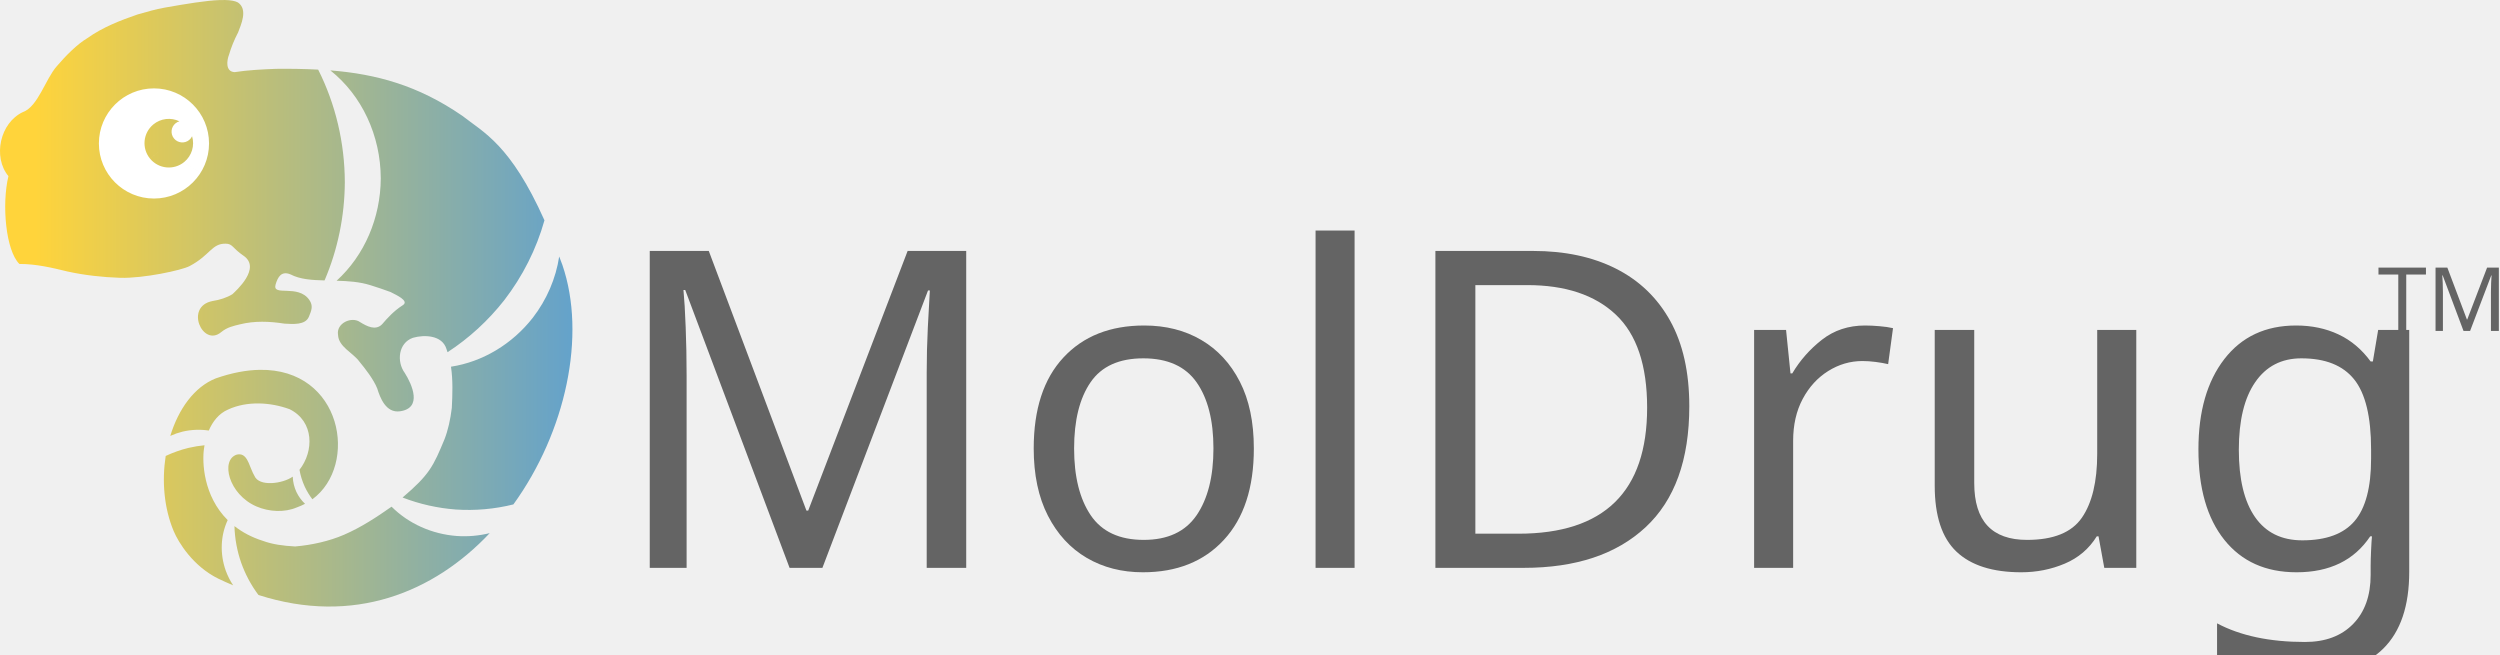
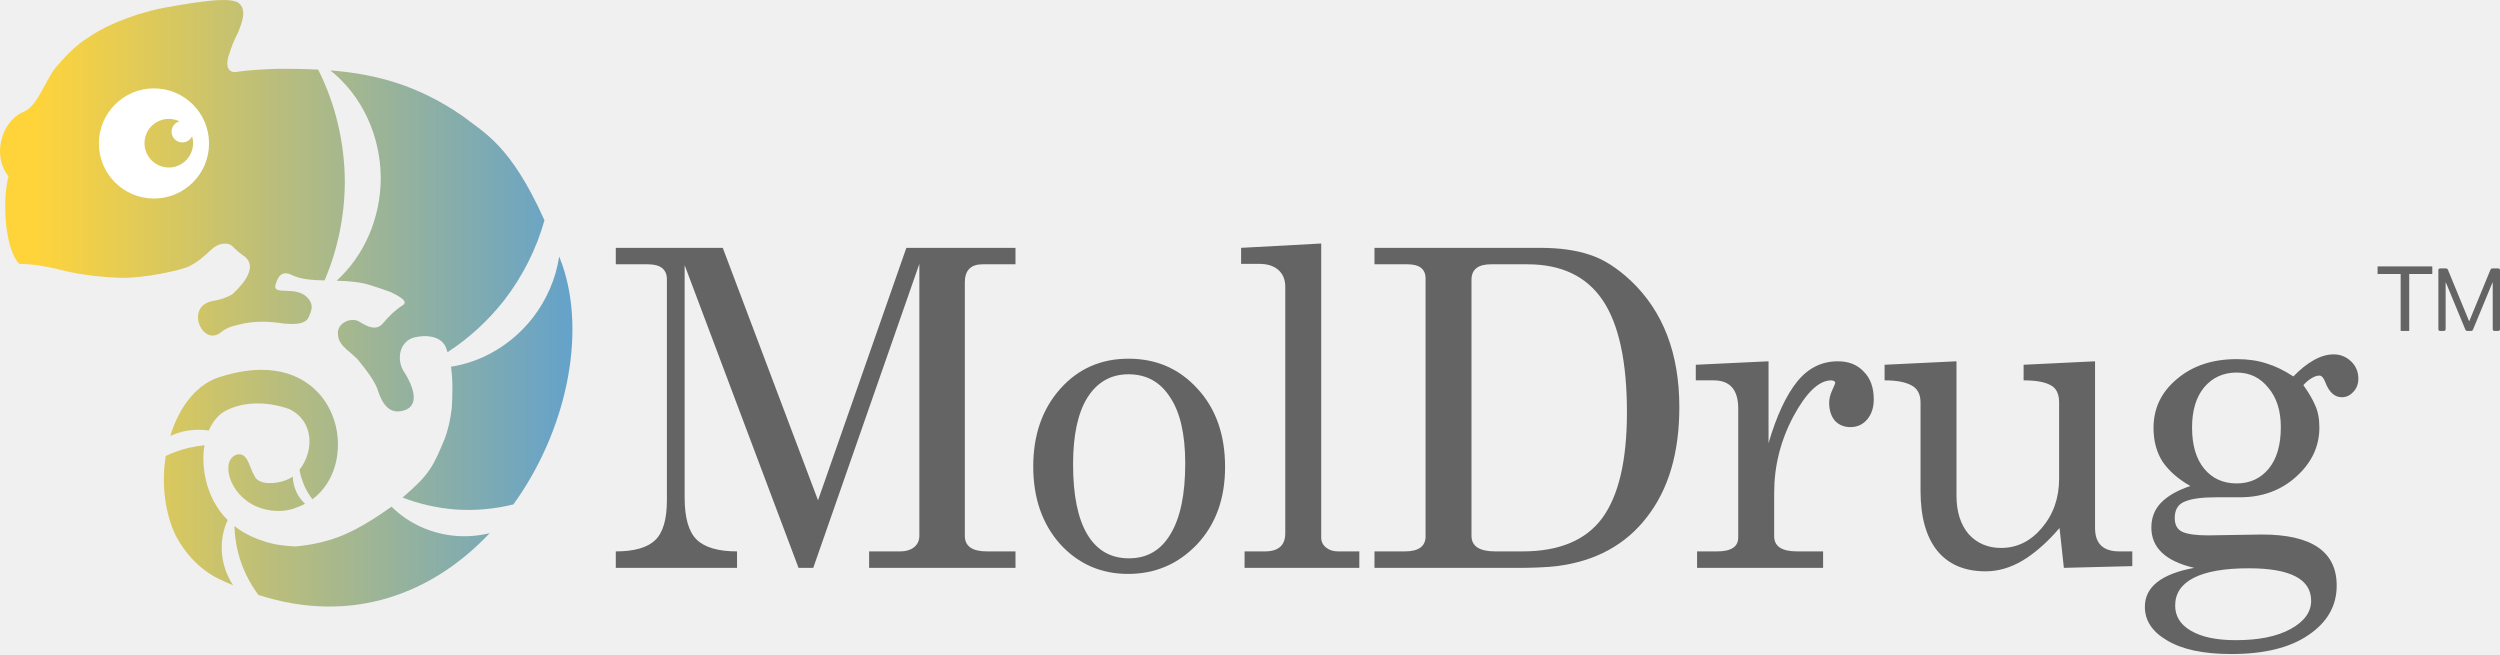
<svg xmlns="http://www.w3.org/2000/svg" xmlns:xlink="http://www.w3.org/1999/xlink" width="794.786mm" height="207.925mm" viewBox="0 0 794.786 207.925" version="1.1" id="svg1">
  <defs id="defs1">
    <linearGradient id="linearGradient6">
      <stop style="stop-color:#5a9fd4;stop-opacity:1;" offset="0" id="stop7" />
      <stop style="stop-color:#ffd43b;stop-opacity:1;" offset="1" id="stop8" />
    </linearGradient>
    <linearGradient id="linearGradient3">
      <stop style="stop-color:#5a9fd4;stop-opacity:1;" offset="0" id="stop2" />
      <stop style="stop-color:#49d5bc;stop-opacity:1;" offset="1" id="stop6" />
    </linearGradient>
-     <linearGradient xlink:href="#linearGradient3" id="linearGradient57" x1="289.048" y1="298.003" x2="471.035" y2="298.003" gradientUnits="userSpaceOnUse" gradientTransform="translate(594.7019,249.457)" />
-     <linearGradient xlink:href="#linearGradient6" id="linearGradient8" x1="289.048" y1="298.003" x2="471.035" y2="298.003" gradientUnits="userSpaceOnUse" gradientTransform="translate(-11.11257,6.879209)" />
+     <linearGradient xlink:href="#linearGradient6" id="linearGradient1" gradientUnits="userSpaceOnUse" x1="289.048" y1="298.003" x2="471.035" y2="298.003" gradientTransform="translate(-11.11257,6.879209)" />
    <linearGradient xlink:href="#linearGradient6" id="linearGradient2" gradientUnits="userSpaceOnUse" x1="289.048" y1="298.003" x2="471.035" y2="298.003" gradientTransform="translate(-11.11257,6.879209)" />
    <linearGradient xlink:href="#linearGradient6" id="linearGradient4" gradientUnits="userSpaceOnUse" x1="289.048" y1="298.003" x2="471.035" y2="298.003" gradientTransform="translate(-11.11257,6.879209)" />
-     <linearGradient xlink:href="#linearGradient6" id="linearGradient5" gradientUnits="userSpaceOnUse" x1="289.048" y1="298.003" x2="471.035" y2="298.003" gradientTransform="translate(-11.11257,6.879209)" />
-     <linearGradient xlink:href="#linearGradient3" id="linearGradient7" gradientUnits="userSpaceOnUse" gradientTransform="translate(594.7019,249.457)" x1="289.048" y1="298.003" x2="471.035" y2="298.003" />
-     <linearGradient xlink:href="#linearGradient6" id="linearGradient9" gradientUnits="userSpaceOnUse" x1="289.048" y1="298.003" x2="471.035" y2="298.003" gradientTransform="translate(-11.11257,6.879209)" />
-     <linearGradient xlink:href="#linearGradient6" id="linearGradient10" gradientUnits="userSpaceOnUse" x1="289.048" y1="298.003" x2="471.035" y2="298.003" gradientTransform="translate(-11.11257,6.879209)" />
+     <linearGradient xlink:href="#linearGradient3" id="linearGradient5" gradientUnits="userSpaceOnUse" gradientTransform="translate(594.7019,249.457)" x1="289.048" y1="298.003" x2="471.035" y2="298.003" />
  </defs>
  <g id="g10" style="display:none" transform="translate(-11.11257,-6.879209)">
    <g id="g9" style="display:inline">
-       <text xml:space="preserve" style="font-style:normal;font-variant:normal;font-weight:normal;font-stretch:normal;font-size:8.819px;font-family:'.SF Soft Numeric';-inkscape-font-specification:'.SF Soft Numeric, Normal';font-variant-ligatures:normal;font-variant-caps:normal;font-variant-numeric:normal;font-variant-east-asian:normal;display:inline;fill:#646464;fill-opacity:1;stroke:none;stroke-width:0.5;stroke-linecap:round;stroke-linejoin:round;stroke-dasharray:none" x="153.854" y="199.713" id="text6">
-         <tspan id="tspan6" style="font-style:normal;font-variant:normal;font-weight:normal;font-stretch:normal;font-size:8.819px;font-family:'.SF Soft Numeric';-inkscape-font-specification:'.SF Soft Numeric, Normal';font-variant-ligatures:normal;font-variant-caps:normal;font-variant-numeric:normal;font-variant-east-asian:normal;fill:#646464;fill-opacity:1;stroke-width:0.5" x="153.854" y="199.713">TM</tspan>
-       </text>
-       <g id="g8" transform="matrix(-1,0,0,1,482.1476,-194.7071)" style="display:inline;fill:url(#linearGradient7)">
-         <g id="g7" style="fill:url(#linearGradient5);fill-opacity:1">
-           <path id="path6" style="display:inline;fill:url(#linearGradient2);fill-opacity:1" d="m 399.349,201.596 c -1.708,0.049 -3.046,0.287 -3.944,0.767 -3.29,2.225 -0.955,7.122 -0.076,9.511 1.309,2.506 2.236,4.847 2.89,7.093 0.681,1.688 1.27,5.362 -1.745,5.556 -4.266,-0.66 -8.746,-0.881 -13.184,-1.051 -4.657,-0.057 -9.084,0.024 -13.404,0.245 a 67.504,74.276 0 0 0 -8.475,35.83 67.504,74.276 0 0 0 6.442,31.192 c 4.054,-0.102 7.828,-0.353 10.762,-1.891 2.963,-1.268 4.099,0.797 4.816,3.22 1.092,3.936 -7.148,-0.278 -10.724,4.856 -1.3,1.866 -0.717,3.318 0.115,5.337 1.126,2.732 5.062,2.361 7.785,2.214 4.714,-0.745 9.539,-0.934 14.197,0.236 1.978,0.497 4.002,0.88 5.95,2.493 5.832,4.833 11.679,-8.137 2.768,-9.905 -2.429,-0.381 -4.61,-1.1 -6.366,-2.178 -1.065,-1.014 -9.34,-8.312 -3.51,-12.259 3.52,-2.383 3.35,-3.761 5.609,-3.809 4.503,-0.094 4.899,3.626 11.486,7.117 2.553,1.353 14.718,3.947 22.05,3.739 5.758,-0.191 11.323,-0.817 16.775,-2.007 4.924,-1.208 10.043,-2.415 15.309,-2.401 4.326,-4.272 5.649,-18.895 3.479,-27.912 5.013,-6.05 2.733,-16.975 -4.636,-20.393 -4.772,-1.732 -7.126,-10.481 -10.748,-14.57 -2.795,-3.269 -6.409,-6.962 -9.773,-8.953 -4.802,-3.426 -10.433,-5.608 -15.896,-7.49 -3.075,-0.854 -5.652,-1.658 -8.7,-2.186 -7.04,-1.237 -13.092,-2.235 -17.422,-2.392 -0.649,-0.024 -1.26,-0.028 -1.829,-0.012 z m -33.334,22.367 c -14.68,1.169 -27.89,4.778 -41.89,14.393 -6.759,5.299 -15.403,9.134 -26.179,33.275 a 68.85,62.573 52.249 0 0 12.778,25.39 68.85,62.573 52.249 0 0 18.031,16.536 c 0.119,-0.353 0.219,-0.713 0.355,-1.058 1.355,-4.377 7.026,-4.575 10.655,-3.521 4.642,1.633 5.234,7.576 2.581,11.183 -2.315,3.676 -5.697,11.181 1.549,12.182 4.476,0.618 6.313,-4.352 7.22,-7.276 1.153,-2.875 3.807,-6.275 5.654,-8.51 2.094,-2.882 6.649,-4.694 6.798,-8.514 0.642,-3.748 -4.411,-5.984 -7.061,-4.018 -2.06,1.251 -4.849,2.775 -6.926,0.67 -1.733,-2.013 -3.752,-4.276 -6.604,-6.085 -2.213,-1.404 2.308,-3.341 3.897,-4.184 1.951,-0.719 4.229,-1.509 6.386,-2.17 3.461,-1.092 7.16,-1.324 10.766,-1.419 a 38.725,42.534 0 0 1 -14.041,-32.557 38.725,42.534 0 0 1 16.031,-34.315 z m 56.073,5.72 a 17.51,17.51 0 0 1 17.51,17.51 17.51,17.51 0 0 1 -17.51,17.51 17.51,17.51 0 0 1 -17.51,-17.51 17.51,17.51 0 0 1 17.51,-17.51 z M 293.262,283.129 c -0.336,0.895 -0.665,1.72 -1.005,2.656 -7.724,22.428 -1.106,53.11 15.56,76.159 a 49.469,54.431 86.039 0 0 18.306,1.626 49.469,54.431 86.039 0 0 16.932,-3.813 c -8.6,-7.321 -9.763,-9.928 -13.345,-18.55 -1.094,-2.791 -1.892,-6.39 -2.311,-9.933 -0.219,-4.274 -0.382,-8.813 0.261,-13.107 a 39.427,35.896 52.249 0 1 -26.033,-15.591 39.427,35.896 52.249 0 1 -8.366,-19.447 z m 95.248,36.035 c -26.333,-0.466 -31.57,30.301 -16.785,41.149 a 18.41,20.256 25.103 0 0 2.411,-3.973 18.41,20.256 25.103 0 0 1.688,-5.401 c -4.643,-5.907 -4.686,-15.376 3.124,-19.256 6.15,-2.255 13.546,-2.664 19.519,0.074 2.985,1.259 4.964,3.844 6.194,6.709 a 20.345,18.523 13.669 0 1 8.371,0.351 20.345,18.523 13.669 0 1 3.87,1.353 c -2.598,-8.491 -7.568,-15.523 -14.432,-18.28 -5.176,-1.81 -9.828,-2.653 -13.96,-2.726 z m 17.502,23.975 c 0.055,0.328 0.121,0.66 0.16,0.979 0.661,4.448 0.195,15.154 -7.52,22.82 a 18.523,20.345 19.549 0 1 0.634,16.015 18.523,20.345 19.549 0 1 -2.376,4.719 c 1.582,-0.681 3.162,-1.351 4.767,-2.144 7.996,-3.954 12.601,-11.439 14.134,-15.081 3.082,-7.325 3.787,-15.925 2.548,-23.906 a 35.528,32.289 13.669 0 0 -7.208,-2.556 35.528,32.289 13.669 0 0 -5.139,-0.845 z m -11.453,2.908 c -2.423,0.402 -2.907,4.29 -4.419,6.83 -1.461,3.535 -9.002,2.501 -12.174,0.236 a 10.561,11.6 25.103 0 1 -1.155,4.862 10.561,11.6 25.103 0 1 -2.747,3.778 c 0.827,0.432 1.685,0.829 2.609,1.146 3.926,1.688 8.851,1.402 12.76,-0.274 9.016,-3.838 11.583,-14.878 6.293,-16.522 -0.434,-0.099 -0.82,-0.113 -1.166,-0.055 z m -48.009,16.619 a 28.379,31.17 86.039 0 1 -20.777,9.321 28.379,31.17 86.039 0 1 -10.425,-0.91 c 17.69,18.801 43.262,29.388 73.526,19.661 a 32.289,35.528 19.549 0 0 5.464,-10.188 32.289,35.528 19.549 0 0 2.162,-11.713 c -2.422,1.901 -5.383,3.535 -9.052,4.699 -3.111,1.14 -6.529,1.581 -10.246,1.778 -5.242,-0.433 -10.887,-1.712 -15.492,-3.7 -5.413,-2.337 -10.375,-5.586 -15.16,-8.948 z" />
-           <path id="path7" style="display:inline;fill:url(#linearGradient4);fill-opacity:1;stroke-width:4.668;stroke-linecap:round;stroke-linejoin:round" d="m 418.278,239.43 a 7.73,7.73 0 0 0 -4.283,0.721 3.425,3.425 0 0 1 1.25,0.651 3.425,3.425 0 0 1 0.465,4.821 l -2.643,-2.178 2.641,2.18 a 3.425,3.425 0 0 1 -4.821,0.462 3.425,3.425 0 0 1 -0.917,-1.184 7.73,7.73 0 0 0 2.476,8.167 7.73,7.73 0 0 0 10.881,-1.042 l -5.962,-4.921 5.966,4.916 a 7.73,7.73 0 0 0 -1.048,-10.881 7.73,7.73 0 0 0 -4.005,-1.712 z" />
-         </g>
-       </g>
+       <path style="font-size:8.819px;font-family:'.SF Soft Numeric';-inkscape-font-specification:'.SF Soft Numeric, Normal';fill:#646464;stroke-width:0.5;stroke-linecap:round;stroke-linejoin:round" d="m 159.289,194.058 h -2.291 v 5.654 h -0.853 v -5.654 h -2.291 v -0.758 h 5.435 z m 0.792,5.654 h 0.345 q 0.069,0 0.108,-0.021 0.039,-0.021 0.06,-0.06 0.021,-0.039 0.021,-0.108 v -4.612 h 0.353 l -0.84,-1.24 2.433,5.883 q 0.026,0.065 0.052,0.099 0.03,0.03 0.073,0.047 0.043,0.013 0.112,0.013 h 0.31 q 0.069,0 0.112,-0.013 0.043,-0.017 0.069,-0.047 0.03,-0.035 0.056,-0.099 l 2.433,-5.883 -0.84,1.24 h 0.353 v 4.612 q 0,0.069 0.021,0.112 0.021,0.039 0.06,0.06 0.039,0.017 0.108,0.017 h 0.345 q 0.069,0 0.108,-0.021 0.039,-0.021 0.06,-0.06 0.021,-0.039 0.021,-0.108 v -5.835 q 0,-0.069 -0.021,-0.108 -0.021,-0.043 -0.06,-0.06 -0.039,-0.021 -0.108,-0.021 h -0.534 q -0.069,0 -0.112,0.017 -0.043,0.013 -0.073,0.047 -0.026,0.03 -0.052,0.095 l -2.089,5.077 h -0.026 l -2.089,-5.077 q -0.026,-0.065 -0.056,-0.095 -0.03,-0.034 -0.073,-0.047 -0.039,-0.017 -0.108,-0.017 h -0.534 q -0.069,0 -0.112,0.021 -0.039,0.021 -0.06,0.06 -0.017,0.039 -0.017,0.108 v 5.835 q 0,0.069 0.021,0.112 0.021,0.039 0.06,0.06 0.039,0.017 0.108,0.017 z" id="text6" aria-label="TM" />
    </g>
  </g>
  <g id="layer2" style="display:inline" transform="translate(-11.11257,-6.879209)">
-     <path style="fill:#ffffff;stroke-width:9.3;stroke-linecap:round;stroke-linejoin:round" id="path1" d="M 75.791,62.372 A 18.517,18.517 0 0 1 50.353,68.574 18.517,18.517 0 0 1 44.145,43.137 18.517,18.517 0 0 1 69.581,36.924 18.517,18.517 0 0 1 75.799,62.358 L 59.97,52.751 Z" />
-     <g id="g18">
-       <text xml:space="preserve" style="font-style:normal;font-variant:normal;font-weight:normal;font-stretch:normal;font-size:141.111px;font-family:AppleMyungjo;-inkscape-font-specification:'AppleMyungjo, Normal';font-variant-ligatures:normal;font-variant-caps:normal;font-variant-numeric:normal;font-variant-east-asian:normal;display:inline;fill:#646464;fill-opacity:1;stroke:none;stroke-width:0.5;stroke-linecap:round;stroke-linejoin:round;stroke-dasharray:none" x="-11.909" y="192.964" id="text2" transform="translate(215.9,-5.556248)">
-         <tspan id="tspan2" style="font-style:normal;font-variant:normal;font-weight:normal;font-stretch:normal;font-size:141.111px;font-family:AppleMyungjo;-inkscape-font-specification:'AppleMyungjo, Normal';font-variant-ligatures:normal;font-variant-caps:normal;font-variant-numeric:normal;font-variant-east-asian:normal;fill:#646464;fill-opacity:1;stroke-width:0.5" x="-11.909" y="192.964">Mol<tspan style="font-style:normal;font-variant:normal;font-weight:normal;font-stretch:normal;font-size:141.111px;font-family:AppleMyungjo;-inkscape-font-specification:'AppleMyungjo, Normal';font-variant-ligatures:normal;font-variant-caps:normal;font-variant-numeric:normal;font-variant-east-asian:normal;fill:#646464;fill-opacity:1;stroke:none" id="tspan1">D</tspan>rug</tspan>
-       </text>
-       <text xml:space="preserve" style="font-style:normal;font-variant:normal;font-weight:normal;font-stretch:normal;font-size:28.222px;font-family:'.SF Soft Numeric';-inkscape-font-specification:'.SF Soft Numeric, Normal';font-variant-ligatures:normal;font-variant-caps:normal;font-variant-numeric:normal;font-variant-east-asian:normal;display:inline;fill:#646464;fill-opacity:1;stroke:none;stroke-width:0.5;stroke-linecap:round;stroke-linejoin:round;stroke-dasharray:none" x="551.083" y="117.647" id="text3" transform="translate(215.9,-5.556248)">
-         <tspan id="tspan3" style="font-style:normal;font-variant:normal;font-weight:normal;font-stretch:normal;font-size:28.222px;font-family:'.SF Soft Numeric';-inkscape-font-specification:'.SF Soft Numeric, Normal';font-variant-ligatures:normal;font-variant-caps:normal;font-variant-numeric:normal;font-variant-east-asian:normal;fill:#646464;fill-opacity:1;stroke-width:0.5" x="551.083" y="117.647">TM</tspan>
-       </text>
-       <g id="g12" transform="matrix(-1,0,0,1,482.1476,-194.7071)" style="display:inline;fill:url(#linearGradient57)">
-         <g id="g11" style="fill:url(#linearGradient8);fill-opacity:1">
-           <path id="path10" style="display:inline;fill:url(#linearGradient9);fill-opacity:1" d="m 399.349,201.596 c -1.708,0.049 -3.046,0.287 -3.944,0.767 -3.29,2.225 -0.955,7.122 -0.076,9.511 1.309,2.506 2.236,4.847 2.89,7.093 0.681,1.688 1.27,5.362 -1.745,5.556 -4.266,-0.66 -8.746,-0.881 -13.184,-1.051 -4.657,-0.057 -9.084,0.024 -13.404,0.245 a 67.504,74.276 0 0 0 -8.475,35.83 67.504,74.276 0 0 0 6.442,31.192 c 4.054,-0.102 7.828,-0.353 10.762,-1.891 2.963,-1.268 4.099,0.797 4.816,3.22 1.092,3.936 -7.148,-0.278 -10.724,4.856 -1.3,1.866 -0.717,3.318 0.115,5.337 1.126,2.732 5.062,2.361 7.785,2.214 4.714,-0.745 9.539,-0.934 14.197,0.236 1.978,0.497 4.002,0.88 5.95,2.493 5.832,4.833 11.679,-8.137 2.768,-9.905 -2.429,-0.381 -4.61,-1.1 -6.366,-2.178 -1.065,-1.014 -9.34,-8.312 -3.51,-12.259 3.52,-2.383 3.35,-3.761 5.609,-3.809 4.503,-0.094 4.899,3.626 11.486,7.117 2.553,1.353 14.718,3.947 22.05,3.739 5.758,-0.191 11.323,-0.817 16.775,-2.007 4.924,-1.208 10.043,-2.415 15.309,-2.401 4.326,-4.272 5.649,-18.895 3.479,-27.912 5.013,-6.05 2.733,-16.975 -4.636,-20.393 -4.772,-1.732 -7.126,-10.481 -10.748,-14.57 -2.795,-3.269 -6.409,-6.962 -9.773,-8.953 -4.802,-3.426 -10.433,-5.608 -15.896,-7.49 -3.075,-0.854 -5.652,-1.658 -8.7,-2.186 -7.04,-1.237 -13.092,-2.235 -17.422,-2.392 -0.649,-0.024 -1.26,-0.028 -1.829,-0.012 z m -33.334,22.367 c -14.68,1.169 -27.89,4.778 -41.89,14.393 -6.759,5.299 -15.403,9.134 -26.179,33.275 a 68.85,62.573 52.249 0 0 12.778,25.39 68.85,62.573 52.249 0 0 18.031,16.536 c 0.119,-0.353 0.219,-0.713 0.355,-1.058 1.355,-4.377 7.026,-4.575 10.655,-3.521 4.642,1.633 5.234,7.576 2.581,11.183 -2.315,3.676 -5.697,11.181 1.549,12.182 4.476,0.618 6.313,-4.352 7.22,-7.276 1.153,-2.875 3.807,-6.275 5.654,-8.51 2.094,-2.882 6.649,-4.694 6.798,-8.514 0.642,-3.748 -4.411,-5.984 -7.061,-4.018 -2.06,1.251 -4.849,2.775 -6.926,0.67 -1.733,-2.013 -3.752,-4.276 -6.604,-6.085 -2.213,-1.404 2.308,-3.341 3.897,-4.184 1.951,-0.719 4.229,-1.509 6.386,-2.17 3.461,-1.092 7.16,-1.324 10.766,-1.419 a 38.725,42.534 0 0 1 -14.041,-32.557 38.725,42.534 0 0 1 16.031,-34.315 z m 56.073,5.72 a 17.51,17.51 0 0 1 17.51,17.51 17.51,17.51 0 0 1 -17.51,17.51 17.51,17.51 0 0 1 -17.51,-17.51 17.51,17.51 0 0 1 17.51,-17.51 z M 293.262,283.129 c -0.336,0.895 -0.665,1.72 -1.005,2.656 -7.724,22.428 -1.106,53.11 15.56,76.159 a 49.469,54.431 86.039 0 0 18.306,1.626 49.469,54.431 86.039 0 0 16.932,-3.813 c -8.6,-7.321 -9.763,-9.928 -13.345,-18.55 -1.094,-2.791 -1.892,-6.39 -2.311,-9.933 -0.219,-4.274 -0.382,-8.813 0.261,-13.107 a 39.427,35.896 52.249 0 1 -26.033,-15.591 39.427,35.896 52.249 0 1 -8.366,-19.447 z m 95.248,36.035 c -26.333,-0.466 -31.57,30.301 -16.785,41.149 a 18.41,20.256 25.103 0 0 2.411,-3.973 18.41,20.256 25.103 0 0 1.688,-5.401 c -4.643,-5.907 -4.686,-15.376 3.124,-19.256 6.15,-2.255 13.546,-2.664 19.519,0.074 2.985,1.259 4.964,3.844 6.194,6.709 a 20.345,18.523 13.669 0 1 8.371,0.351 20.345,18.523 13.669 0 1 3.87,1.353 c -2.598,-8.491 -7.568,-15.523 -14.432,-18.28 -5.176,-1.81 -9.828,-2.653 -13.96,-2.726 z m 17.502,23.975 c 0.055,0.328 0.121,0.66 0.16,0.979 0.661,4.448 0.195,15.154 -7.52,22.82 a 18.523,20.345 19.549 0 1 0.634,16.015 18.523,20.345 19.549 0 1 -2.376,4.719 c 1.582,-0.681 3.162,-1.351 4.767,-2.144 7.996,-3.954 12.601,-11.439 14.134,-15.081 3.082,-7.325 3.787,-15.925 2.548,-23.906 a 35.528,32.289 13.669 0 0 -7.208,-2.556 35.528,32.289 13.669 0 0 -5.139,-0.845 z m -11.453,2.908 c -2.423,0.402 -2.907,4.29 -4.419,6.83 -1.461,3.535 -9.002,2.501 -12.174,0.236 a 10.561,11.6 25.103 0 1 -1.155,4.862 10.561,11.6 25.103 0 1 -2.747,3.778 c 0.827,0.432 1.685,0.829 2.609,1.146 3.926,1.688 8.851,1.402 12.76,-0.274 9.016,-3.838 11.583,-14.878 6.293,-16.522 -0.434,-0.099 -0.82,-0.113 -1.166,-0.055 z m -48.009,16.619 a 28.379,31.17 86.039 0 1 -20.777,9.321 28.379,31.17 86.039 0 1 -10.425,-0.91 c 17.69,18.801 43.262,29.388 73.526,19.661 a 32.289,35.528 19.549 0 0 5.464,-10.188 32.289,35.528 19.549 0 0 2.162,-11.713 c -2.422,1.901 -5.383,3.535 -9.052,4.699 -3.111,1.14 -6.529,1.581 -10.246,1.778 -5.242,-0.433 -10.887,-1.712 -15.492,-3.7 -5.413,-2.337 -10.375,-5.586 -15.16,-8.948 z" />
-           <path id="path11" style="display:inline;fill:url(#linearGradient10);fill-opacity:1;stroke-width:4.668;stroke-linecap:round;stroke-linejoin:round" d="m 418.278,239.43 a 7.73,7.73 0 0 0 -4.283,0.721 3.425,3.425 0 0 1 1.25,0.651 3.425,3.425 0 0 1 0.465,4.821 l -2.643,-2.178 2.641,2.18 a 3.425,3.425 0 0 1 -4.821,0.462 3.425,3.425 0 0 1 -0.917,-1.184 7.73,7.73 0 0 0 2.476,8.167 7.73,7.73 0 0 0 10.881,-1.042 l -5.962,-4.921 5.966,4.916 a 7.73,7.73 0 0 0 -1.048,-10.881 7.73,7.73 0 0 0 -4.005,-1.712 z" />
+     <g id="g13" style="display:inline">
+       <path style="font-size:141.111px;font-family:AppleMyungjo;-inkscape-font-specification:'AppleMyungjo, Normal';display:inline;fill:#646464;stroke-width:0.5;stroke-linecap:round;stroke-linejoin:round" d="m 206.882,90.901 v -5.231 h 34.004 L 271.174,165.931 299.258,85.67 h 34.693 v 5.231 h -10.463 q -5.644,0 -5.644,5.782 v 80.537 q 0,4.956 7.021,4.956 h 9.086 v 5.231 h -46.532 v -5.231 h 9.912 q 2.616,0 4.268,-1.239 1.79,-1.377 1.79,-3.717 V 90.764 l -33.729,96.644 h -4.681 L 228.772,91.177 v 73.928 q 0,9.637 3.855,13.354 3.855,3.717 12.803,3.717 v 5.231 h -38.547 v -5.231 q 8.811,0 12.528,-3.579 3.717,-3.579 3.717,-12.666 V 95.72 q 0,-4.818 -6.057,-4.818 z m 163,30.012 q 13.216,0 21.889,9.499 8.811,9.499 8.811,24.918 0,15.144 -8.948,24.643 -8.948,9.362 -21.889,9.362 -12.941,0 -21.614,-9.499 -8.536,-9.637 -8.536,-24.643 0,-15.006 8.536,-24.643 8.535,-9.637 21.752,-9.637 z m 0,4.956 q -8.398,0 -13.079,7.434 -4.543,7.296 -4.543,21.201 0,14.731 4.543,22.302 4.543,7.572 13.216,7.572 8.673,0 13.216,-7.709 4.681,-7.709 4.681,-22.44 0,-13.905 -4.818,-21.063 -4.681,-7.296 -13.216,-7.296 z m 35.794,-40.199 25.469,-1.377 v 93.477 q 0,1.927 1.514,3.166 1.514,1.239 3.855,1.239 h 6.746 v 5.231 h -36.482 v -5.231 h 6.47 q 6.47,0 6.47,-5.782 V 98.06 q 0,-3.442 -2.203,-5.369 -2.203,-1.927 -6.057,-1.927 h -5.782 z" id="path5" />
+       <path style="font-size:141.111px;font-family:AppleMyungjo;-inkscape-font-specification:'AppleMyungjo, Normal';display:inline;fill:#646464;stroke-width:0.5;stroke-linecap:round;stroke-linejoin:round" d="m 448.079,90.901 v -5.231 h 52.59 q 9.362,0 15.832,2.203 6.47,2.065 13.079,8.26 15.419,14.593 15.419,40.199 0,21.752 -10.325,34.968 -10.188,13.216 -28.635,15.557 -2.065,0.275 -5.507,0.413 -3.304,0.138 -5.369,0.138 h -47.083 v -5.231 h 9.637 q 6.608,0 6.608,-4.818 V 95.445 q 0,-4.543 -5.782,-4.543 z m 48.597,0 H 485.112 q -6.195,0 -6.195,4.956 v 81.363 q 0,4.956 7.572,4.956 h 8.673 q 17.484,0 25.331,-10.601 7.847,-10.738 7.847,-33.591 0,-24.23 -7.709,-35.656 -7.709,-11.427 -23.954,-11.427 z" id="path8" />
+       <path style="font-size:141.111px;font-family:AppleMyungjo;-inkscape-font-specification:'AppleMyungjo, Normal';display:inline;fill:#646464;stroke-width:0.5;stroke-linecap:round;stroke-linejoin:round" d="m 550.229,127.797 v -4.956 l 23.128,-1.101 v 26.019 q 3.855,-13.079 9.086,-19.549 5.231,-6.47 12.941,-6.47 5.231,0 8.26,3.304 3.166,3.166 3.166,8.811 0,3.855 -2.065,6.333 -2.065,2.478 -5.369,2.478 -3.029,0 -4.956,-2.065 -1.79,-2.203 -1.79,-5.644 0,-1.927 0.964,-3.992 0.964,-2.065 0.964,-2.478 0,-0.275 -0.551,-0.551 -0.138,0 -0.688,-0.138 -5.92,0 -12.115,11.564 -6.057,11.427 -6.057,24.23 v 13.767 q 0,4.818 7.296,4.818 h 8.26 v 5.231 h -40.062 v -5.231 h 6.333 q 6.746,0 6.746,-4.405 v -41.025 q 0,-8.948 -7.847,-8.948 z m 60.024,-4.956 22.853,-1.101 v 42.677 q 0,7.709 3.855,12.253 3.992,4.405 10.325,4.405 7.572,0 12.941,-6.333 5.507,-6.47 5.507,-15.694 v -24.23 q 0,-4.13 -2.753,-5.507 -2.753,-1.514 -8.536,-1.514 v -4.956 l 22.715,-1.101 v 53.003 q 0,7.434 7.709,7.434 h 4.13 v 4.681 l -21.752,0.551 -1.377,-12.666 q -5.782,6.746 -11.702,10.325 -5.782,3.442 -11.84,3.442 -9.912,0 -15.281,-6.47 -5.369,-6.608 -5.369,-19.136 v -28.085 q 0,-3.992 -3.029,-5.507 -2.891,-1.514 -8.398,-1.514 z m 85.493,20.1 q 0,-9.362 7.434,-15.557 7.434,-6.333 18.998,-6.333 5.369,0 9.499,1.377 4.13,1.239 8.536,4.13 3.166,-3.304 6.333,-5.094 3.304,-1.927 6.47,-1.927 3.166,0 5.507,2.203 2.34,2.203 2.34,5.507 0,2.616 -1.652,4.268 -1.514,1.652 -3.579,1.652 -3.442,0 -5.231,-4.681 -0.826,-2.203 -1.927,-2.203 -1.101,0 -2.478,0.826 -1.377,0.826 -2.616,2.203 2.478,3.442 3.717,6.333 1.377,2.891 1.377,7.159 0,8.948 -7.296,15.557 -7.296,6.608 -17.897,6.608 h -7.572 q -6.883,0 -10.05,1.377 -3.166,1.239 -3.166,5.231 0,3.304 2.478,4.405 2.478,1.101 8.122,1.101 l 17.071,-0.275 q 23.817,0 23.817,16.245 0,9.637 -8.948,15.694 -8.811,6.057 -24.505,6.057 -13.216,0 -20.375,-4.268 -7.159,-4.13 -7.159,-10.738 0,-9.499 15.694,-12.39 -13.629,-3.166 -13.629,-12.803 0,-4.681 3.029,-7.847 3.166,-3.304 9.362,-5.369 -5.782,-3.304 -8.811,-7.709 -2.891,-4.543 -2.891,-10.738 z m 26.432,-17.622 q -6.333,0 -10.325,4.681 -3.855,4.681 -3.855,12.803 0,8.398 3.855,13.079 3.855,4.681 10.325,4.681 6.333,0 10.188,-4.681 3.855,-4.681 3.855,-13.216 0,-7.847 -3.992,-12.528 -3.855,-4.818 -10.05,-4.818 z m 3.855,62.227 q -11.564,0 -17.484,3.029 -5.92,3.029 -5.92,8.811 0,5.094 4.956,7.985 5.094,3.029 14.318,3.029 11.014,0 17.484,-3.579 6.47,-3.579 6.47,-8.948 0,-10.325 -19.824,-10.325 z" id="path9" />
+       <path style="font-size:28.222px;font-family:'.SF Soft Numeric';-inkscape-font-specification:'.SF Soft Numeric, Normal';fill:#646464;stroke-width:0.5;stroke-linecap:round;stroke-linejoin:round" d="m 784.374,93.997 h -7.331 v 18.094 h -2.729 V 93.997 h -7.331 v -2.425 h 17.391 z m 2.536,18.094 h 1.102 q 0.22,0 0.345,-0.069 0.124,-0.069 0.193,-0.193 0.069,-0.124 0.069,-0.344 V 96.725 h 1.13 l -2.687,-3.969 7.786,18.824 q 0.083,0.207 0.165,0.317 0.097,0.097 0.234,0.152 0.138,0.041 0.358,0.041 h 0.992 q 0.22,0 0.358,-0.041 0.138,-0.055 0.22,-0.152 0.097,-0.11 0.179,-0.317 l 7.786,-18.824 -2.687,3.969 h 1.13 v 14.759 q 0,0.22 0.069,0.358 0.069,0.124 0.193,0.193 0.124,0.055 0.345,0.055 h 1.102 q 0.22,0 0.345,-0.069 0.124,-0.069 0.193,-0.193 0.069,-0.124 0.069,-0.344 V 92.812 q 0,-0.22 -0.069,-0.345 -0.069,-0.138 -0.193,-0.193 -0.124,-0.069 -0.345,-0.069 h -1.709 q -0.22,0 -0.358,0.055 -0.138,0.041 -0.234,0.152 -0.083,0.096 -0.165,0.303 l -6.683,16.247 h -0.083 L 789.376,92.715 q -0.083,-0.207 -0.179,-0.303 -0.097,-0.11 -0.234,-0.152 -0.124,-0.055 -0.345,-0.055 h -1.709 q -0.22,0 -0.358,0.069 -0.124,0.069 -0.193,0.193 -0.055,0.124 -0.055,0.345 v 18.672 q 0,0.22 0.069,0.358 0.069,0.124 0.193,0.193 0.124,0.055 0.345,0.055 z" id="text3" aria-label="TM" />
+     </g>
+     <g id="g14">
+       <path style="fill:#ffffff;stroke-width:9.3;stroke-linecap:round;stroke-linejoin:round" id="path1" d="M 75.791,62.372 A 18.517,18.517 0 0 1 50.353,68.574 18.517,18.517 0 0 1 44.145,43.137 18.517,18.517 0 0 1 69.581,36.924 18.517,18.517 0 0 1 75.799,62.358 L 59.97,52.751 Z" />
+       <g id="g12" transform="matrix(-1,0,0,1,482.1476,-194.7071)" style="display:inline;fill:url(#linearGradient5)">
+         <g id="g11" style="fill:url(#linearGradient4);fill-opacity:1">
+           <path id="path10" style="display:inline;fill:url(#linearGradient1);fill-opacity:1" d="m 399.349,201.596 c -1.708,0.049 -3.046,0.287 -3.944,0.767 -3.29,2.225 -0.955,7.122 -0.076,9.511 1.309,2.506 2.236,4.847 2.89,7.093 0.681,1.688 1.27,5.362 -1.745,5.556 -4.266,-0.66 -8.746,-0.881 -13.184,-1.051 -4.657,-0.057 -9.084,0.024 -13.404,0.245 a 67.504,74.276 0 0 0 -8.475,35.83 67.504,74.276 0 0 0 6.442,31.192 c 4.054,-0.102 7.828,-0.353 10.762,-1.891 2.963,-1.268 4.099,0.797 4.816,3.22 1.092,3.936 -7.148,-0.278 -10.724,4.856 -1.3,1.866 -0.717,3.318 0.115,5.337 1.126,2.732 5.062,2.361 7.785,2.214 4.714,-0.745 9.539,-0.934 14.197,0.236 1.978,0.497 4.002,0.88 5.95,2.493 5.832,4.833 11.679,-8.137 2.768,-9.905 -2.429,-0.381 -4.61,-1.1 -6.366,-2.178 -1.065,-1.014 -9.34,-8.312 -3.51,-12.259 3.52,-2.383 3.35,-3.761 5.609,-3.809 4.503,-0.094 4.899,3.626 11.486,7.117 2.553,1.353 14.718,3.947 22.05,3.739 5.758,-0.191 11.323,-0.817 16.775,-2.007 4.924,-1.208 10.043,-2.415 15.309,-2.401 4.326,-4.272 5.649,-18.895 3.479,-27.912 5.013,-6.05 2.733,-16.975 -4.636,-20.393 -4.772,-1.732 -7.126,-10.481 -10.748,-14.57 -2.795,-3.269 -6.409,-6.962 -9.773,-8.953 -4.802,-3.426 -10.433,-5.608 -15.896,-7.49 -3.075,-0.854 -5.652,-1.658 -8.7,-2.186 -7.04,-1.237 -13.092,-2.235 -17.422,-2.392 -0.649,-0.024 -1.26,-0.028 -1.829,-0.012 z m -33.334,22.367 c -14.68,1.169 -27.89,4.778 -41.89,14.393 -6.759,5.299 -15.403,9.134 -26.179,33.275 a 68.85,62.573 52.249 0 0 12.778,25.39 68.85,62.573 52.249 0 0 18.031,16.536 c 0.119,-0.353 0.219,-0.713 0.355,-1.058 1.355,-4.377 7.026,-4.575 10.655,-3.521 4.642,1.633 5.234,7.576 2.581,11.183 -2.315,3.676 -5.697,11.181 1.549,12.182 4.476,0.618 6.313,-4.352 7.22,-7.276 1.153,-2.875 3.807,-6.275 5.654,-8.51 2.094,-2.882 6.649,-4.694 6.798,-8.514 0.642,-3.748 -4.411,-5.984 -7.061,-4.018 -2.06,1.251 -4.849,2.775 -6.926,0.67 -1.733,-2.013 -3.752,-4.276 -6.604,-6.085 -2.213,-1.404 2.308,-3.341 3.897,-4.184 1.951,-0.719 4.229,-1.509 6.386,-2.17 3.461,-1.092 7.16,-1.324 10.766,-1.419 a 38.725,42.534 0 0 1 -14.041,-32.557 38.725,42.534 0 0 1 16.031,-34.315 z m 56.073,5.72 a 17.51,17.51 0 0 1 17.51,17.51 17.51,17.51 0 0 1 -17.51,17.51 17.51,17.51 0 0 1 -17.51,-17.51 17.51,17.51 0 0 1 17.51,-17.51 z M 293.262,283.129 c -0.336,0.895 -0.665,1.72 -1.005,2.656 -7.724,22.428 -1.106,53.11 15.56,76.159 a 49.469,54.431 86.039 0 0 18.306,1.626 49.469,54.431 86.039 0 0 16.932,-3.813 c -8.6,-7.321 -9.763,-9.928 -13.345,-18.55 -1.094,-2.791 -1.892,-6.39 -2.311,-9.933 -0.219,-4.274 -0.382,-8.813 0.261,-13.107 a 39.427,35.896 52.249 0 1 -26.033,-15.591 39.427,35.896 52.249 0 1 -8.366,-19.447 z m 95.248,36.035 c -26.333,-0.466 -31.57,30.301 -16.785,41.149 a 18.41,20.256 25.103 0 0 2.411,-3.973 18.41,20.256 25.103 0 0 1.688,-5.401 c -4.643,-5.907 -4.686,-15.376 3.124,-19.256 6.15,-2.255 13.546,-2.664 19.519,0.074 2.985,1.259 4.964,3.844 6.194,6.709 a 20.345,18.523 13.669 0 1 8.371,0.351 20.345,18.523 13.669 0 1 3.87,1.353 c -2.598,-8.491 -7.568,-15.523 -14.432,-18.28 -5.176,-1.81 -9.828,-2.653 -13.96,-2.726 z m 17.502,23.975 c 0.055,0.328 0.121,0.66 0.16,0.979 0.661,4.448 0.195,15.154 -7.52,22.82 a 18.523,20.345 19.549 0 1 0.634,16.015 18.523,20.345 19.549 0 1 -2.376,4.719 c 1.582,-0.681 3.162,-1.351 4.767,-2.144 7.996,-3.954 12.601,-11.439 14.134,-15.081 3.082,-7.325 3.787,-15.925 2.548,-23.906 a 35.528,32.289 13.669 0 0 -7.208,-2.556 35.528,32.289 13.669 0 0 -5.139,-0.845 z m -11.453,2.908 c -2.423,0.402 -2.907,4.29 -4.419,6.83 -1.461,3.535 -9.002,2.501 -12.174,0.236 a 10.561,11.6 25.103 0 1 -1.155,4.862 10.561,11.6 25.103 0 1 -2.747,3.778 c 0.827,0.432 1.685,0.829 2.609,1.146 3.926,1.688 8.851,1.402 12.76,-0.274 9.016,-3.838 11.583,-14.878 6.293,-16.522 -0.434,-0.099 -0.82,-0.113 -1.166,-0.055 z m -48.009,16.619 a 28.379,31.17 86.039 0 1 -20.777,9.321 28.379,31.17 86.039 0 1 -10.425,-0.91 c 17.69,18.801 43.262,29.388 73.526,19.661 a 32.289,35.528 19.549 0 0 5.464,-10.188 32.289,35.528 19.549 0 0 2.162,-11.713 c -2.422,1.901 -5.383,3.535 -9.052,4.699 -3.111,1.14 -6.529,1.581 -10.246,1.778 -5.242,-0.433 -10.887,-1.712 -15.492,-3.7 -5.413,-2.337 -10.375,-5.586 -15.16,-8.948 z" />
+           <path id="path11" style="display:inline;fill:url(#linearGradient2);fill-opacity:1;stroke-width:4.668;stroke-linecap:round;stroke-linejoin:round" d="m 418.278,239.43 a 7.73,7.73 0 0 0 -4.283,0.721 3.425,3.425 0 0 1 1.25,0.651 3.425,3.425 0 0 1 0.465,4.821 l -2.643,-2.178 2.641,2.18 a 3.425,3.425 0 0 1 -4.821,0.462 3.425,3.425 0 0 1 -0.917,-1.184 7.73,7.73 0 0 0 2.476,8.167 7.73,7.73 0 0 0 10.881,-1.042 l -5.962,-4.921 5.966,4.916 a 7.73,7.73 0 0 0 -1.048,-10.881 7.73,7.73 0 0 0 -4.005,-1.712 z" />
        </g>
      </g>
    </g>
  </g>
</svg>
